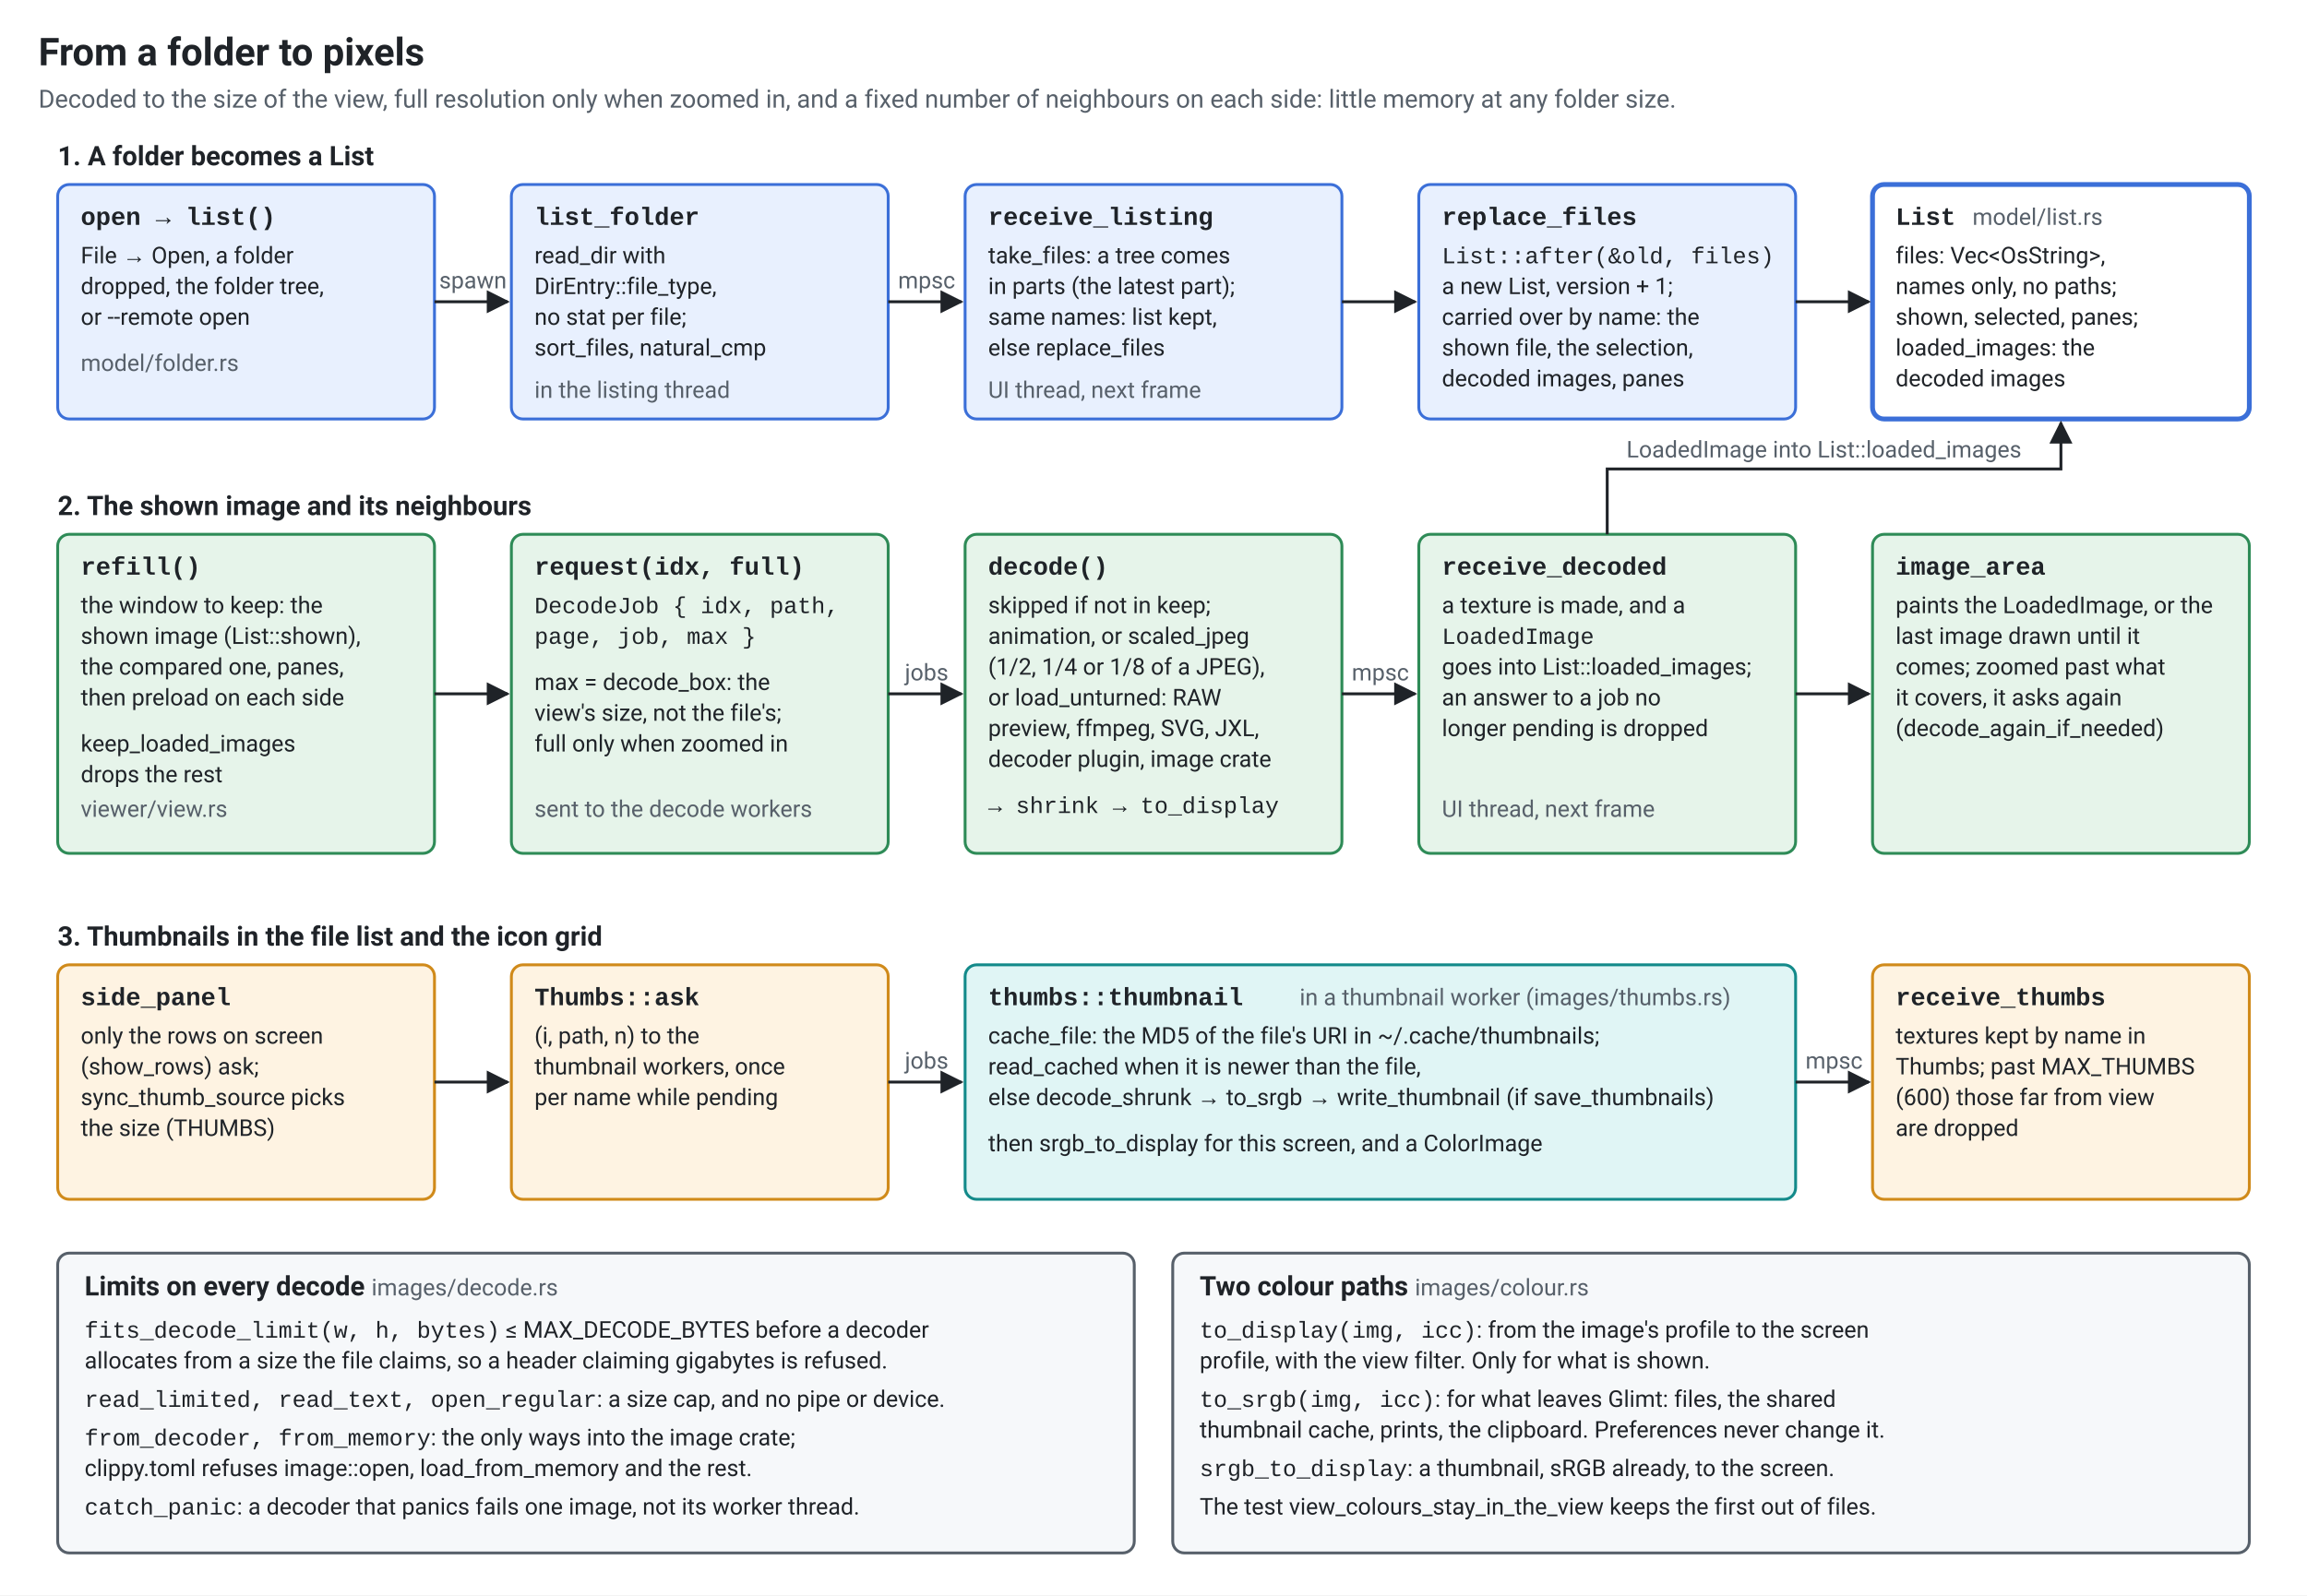
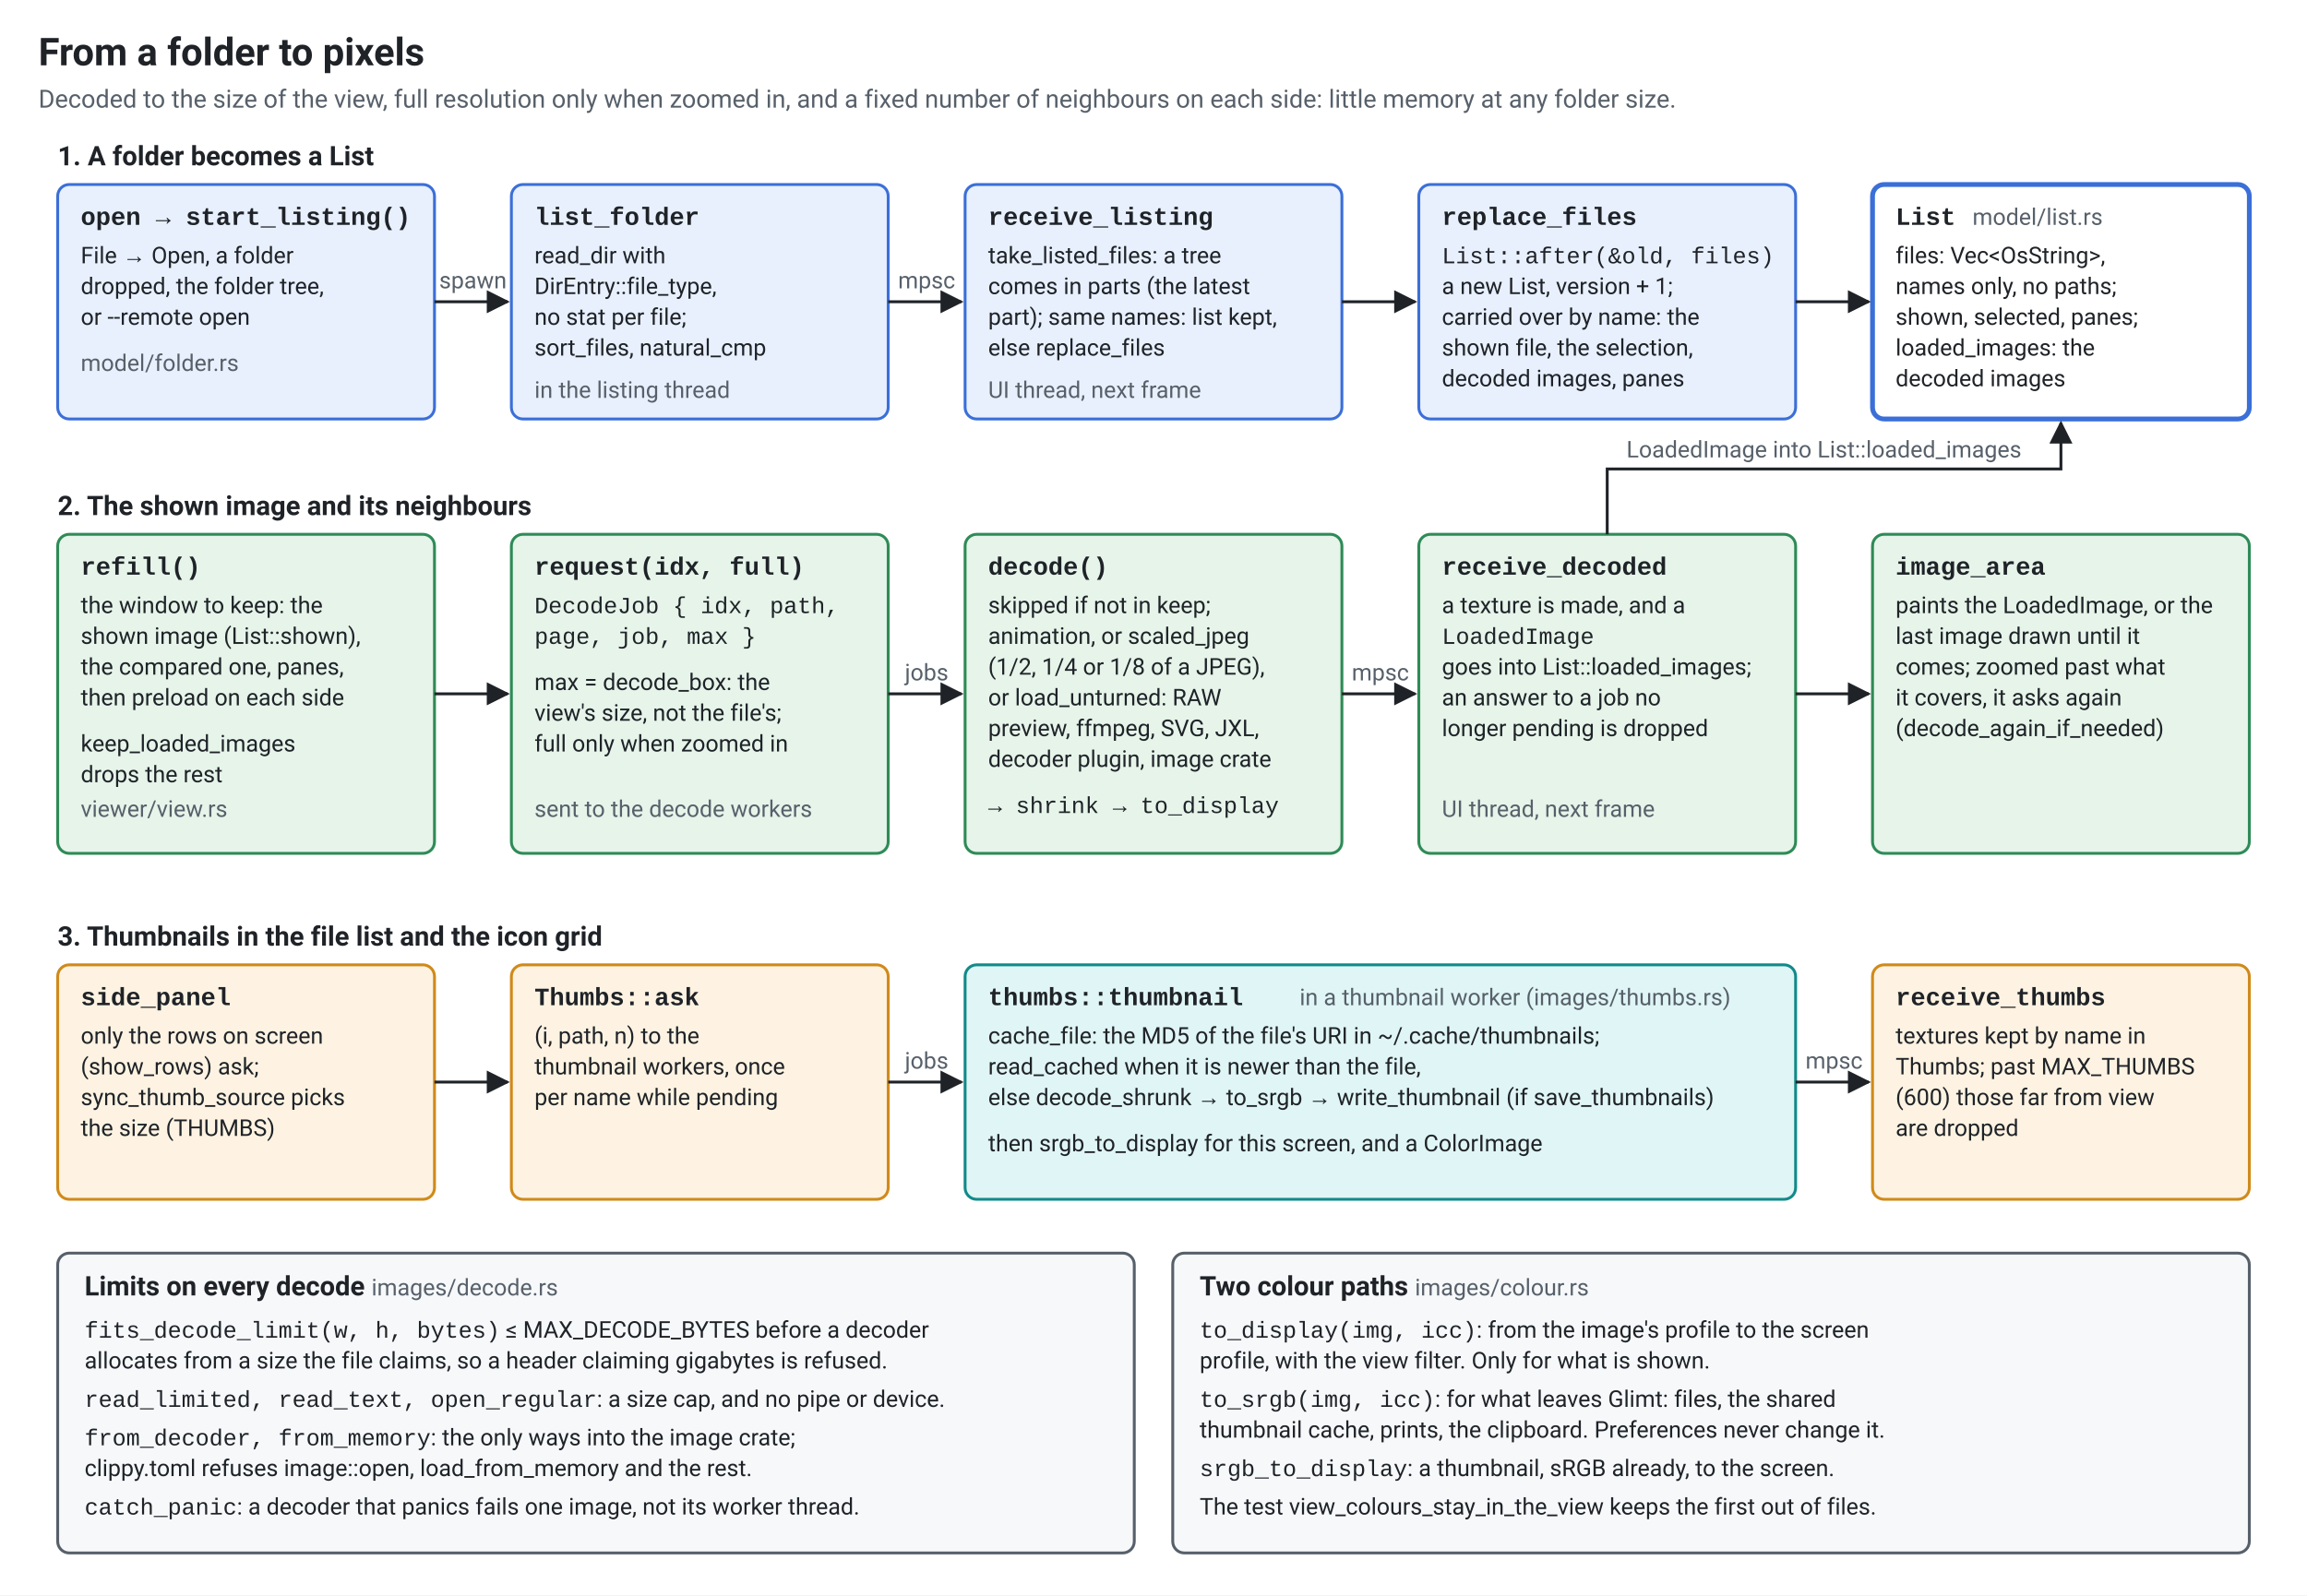
<svg xmlns="http://www.w3.org/2000/svg" viewBox="0 0 1200 830" width="1200" height="830" role="img" aria-label="From a folder to pixels in Glimt. A listing thread reads the folder without a stat per file; replace_files makes a new List and carries the shown file, selection and decoded images over by name. refill asks the decode workers for the shown image and its neighbours at the size of the view; decode shrinks and converts to the screen with to_display. Thumbnails come from the freedesktop cache or are made, converted with to_srgb for the cache. Every decode checks fits_decode_limit before it allocates.">
  <defs>
    <marker id="arrow" viewBox="0 0 10 10" refX="9" refY="5" markerWidth="8" markerHeight="8" orient="auto-start-reverse">
      <path d="M0,0 L10,5 L0,10 z" fill="#1f2328" />
    </marker>
  </defs>
  <rect x="0" y="0" width="1200" height="830" fill="#ffffff" />
  <g font-family="system-ui, -apple-system, 'Segoe UI', Roboto, 'Helvetica Neue', Arial, sans-serif" fill="#1f2328">
    <text x="20" y="34" font-size="20" font-weight="700">From a folder to pixels</text>
    <text x="20" y="56" font-size="13" fill="#57606a">Decoded to the size of the view, full resolution only when zoomed in, and a fixed number of neighbours on each side: little memory at any folder size.</text>
    <text x="30" y="86" font-size="14" font-weight="700">1. A folder becomes a List</text>
    <g font-size="12">
      <rect x="30" y="96" width="196" height="122" rx="6" fill="#e8f0fe" stroke="#3b6fd8" stroke-width="1.5" />
-       <text x="42" y="117" font-size="13" font-weight="700" font-family="ui-monospace, SFMono-Regular, Menlo, Consolas, 'Liberation Mono', monospace">open → list()</text>
+       <text x="42" y="117" font-size="13" font-weight="700" font-family="ui-monospace, SFMono-Regular, Menlo, Consolas, 'Liberation Mono', monospace">open → start_listing()</text>
      <text x="42" y="137">File → Open, a folder</text>
      <text x="42" y="153">dropped, the folder tree,</text>
      <text x="42" y="169">or --remote open</text>
      <text x="42" y="193" fill="#57606a">model/folder.rs</text>
      <rect x="266" y="96" width="196" height="122" rx="6" fill="#e8f0fe" stroke="#3b6fd8" stroke-width="1.5" />
      <text x="278" y="117" font-size="13" font-weight="700" font-family="ui-monospace, SFMono-Regular, Menlo, Consolas, 'Liberation Mono', monospace">list_folder</text>
      <text x="278" y="137">read_dir with</text>
      <text x="278" y="153">DirEntry::file_type,</text>
      <text x="278" y="169">no stat per file;</text>
      <text x="278" y="185">sort_files, natural_cmp</text>
      <text x="278" y="207" fill="#57606a">in the listing thread</text>
      <rect x="502" y="96" width="196" height="122" rx="6" fill="#e8f0fe" stroke="#3b6fd8" stroke-width="1.5" />
      <text x="514" y="117" font-size="13" font-weight="700" font-family="ui-monospace, SFMono-Regular, Menlo, Consolas, 'Liberation Mono', monospace">receive_listing</text>
-       <text x="514" y="137">take_files: a tree comes</text>
-       <text x="514" y="153">in parts (the latest part);</text>
-       <text x="514" y="169">same names: list kept,</text>
+       <text x="514" y="137">take_listed_files: a tree</text>
+       <text x="514" y="153">comes in parts (the latest</text>
+       <text x="514" y="169">part); same names: list kept,</text>
      <text x="514" y="185">else replace_files</text>
      <text x="514" y="207" fill="#57606a">UI thread, next frame</text>
      <rect x="738" y="96" width="196" height="122" rx="6" fill="#e8f0fe" stroke="#3b6fd8" stroke-width="1.5" />
      <text x="750" y="117" font-size="13" font-weight="700" font-family="ui-monospace, SFMono-Regular, Menlo, Consolas, 'Liberation Mono', monospace">replace_files</text>
      <text x="750" y="137" font-family="ui-monospace, SFMono-Regular, Menlo, Consolas, 'Liberation Mono', monospace">List::after(&amp;old, files)</text>
      <text x="750" y="153">a new List, version + 1;</text>
      <text x="750" y="169">carried over by name: the</text>
      <text x="750" y="185">shown file, the selection,</text>
      <text x="750" y="201">decoded images, panes</text>
      <rect x="974" y="96" width="196" height="122" rx="6" fill="#ffffff" stroke="#3b6fd8" stroke-width="2.5" />
      <text x="986" y="117" font-size="13" font-weight="700" font-family="ui-monospace, SFMono-Regular, Menlo, Consolas, 'Liberation Mono', monospace">List</text>
      <text x="1026" y="117" fill="#57606a">model/list.rs</text>
      <text x="986" y="137">files: Vec&lt;OsString&gt;,</text>
      <text x="986" y="153">names only, no paths;</text>
      <text x="986" y="169">shown, selected, panes;</text>
      <text x="986" y="185">loaded_images: the</text>
      <text x="986" y="201">decoded images</text>
    </g>
    <g font-size="12" fill="#57606a" text-anchor="middle">
      <line x1="226" y1="157" x2="264" y2="157" stroke="#1f2328" stroke-width="1.5" marker-end="url(#arrow)" />
      <text x="246" y="150">spawn</text>
      <line x1="462" y1="157" x2="500" y2="157" stroke="#1f2328" stroke-width="1.5" marker-end="url(#arrow)" />
      <text x="482" y="150">mpsc</text>
      <line x1="698" y1="157" x2="736" y2="157" stroke="#1f2328" stroke-width="1.5" marker-end="url(#arrow)" />
      <line x1="934" y1="157" x2="972" y2="157" stroke="#1f2328" stroke-width="1.5" marker-end="url(#arrow)" />
    </g>
    <text x="30" y="268" font-size="14" font-weight="700">2. The shown image and its neighbours</text>
    <g font-size="12">
      <rect x="30" y="278" width="196" height="166" rx="6" fill="#e6f4ea" stroke="#2e8b57" stroke-width="1.5" />
      <text x="42" y="299" font-size="13" font-weight="700" font-family="ui-monospace, SFMono-Regular, Menlo, Consolas, 'Liberation Mono', monospace">refill()</text>
      <text x="42" y="319">the window to keep: the</text>
      <text x="42" y="335">shown image (List::shown),</text>
      <text x="42" y="351">the compared one, panes,</text>
      <text x="42" y="367">then preload on each side</text>
      <text x="42" y="391">keep_loaded_images</text>
      <text x="42" y="407">drops the rest</text>
      <text x="42" y="425" fill="#57606a">viewer/view.rs</text>
      <rect x="266" y="278" width="196" height="166" rx="6" fill="#e6f4ea" stroke="#2e8b57" stroke-width="1.5" />
      <text x="278" y="299" font-size="13" font-weight="700" font-family="ui-monospace, SFMono-Regular, Menlo, Consolas, 'Liberation Mono', monospace">request(idx, full)</text>
      <text x="278" y="319" font-family="ui-monospace, SFMono-Regular, Menlo, Consolas, 'Liberation Mono', monospace">DecodeJob { idx, path,</text>
      <text x="278" y="335" font-family="ui-monospace, SFMono-Regular, Menlo, Consolas, 'Liberation Mono', monospace">  page, job, max }</text>
      <text x="278" y="359">max = decode_box: the</text>
      <text x="278" y="375">view's size, not the file's;</text>
      <text x="278" y="391">full only when zoomed in</text>
      <text x="278" y="425" fill="#57606a">sent to the decode workers</text>
      <rect x="502" y="278" width="196" height="166" rx="6" fill="#e6f4ea" stroke="#2e8b57" stroke-width="1.5" />
      <text x="514" y="299" font-size="13" font-weight="700" font-family="ui-monospace, SFMono-Regular, Menlo, Consolas, 'Liberation Mono', monospace">decode()</text>
      <text x="514" y="319">skipped if not in keep;</text>
      <text x="514" y="335">animation, or scaled_jpeg</text>
      <text x="514" y="351">(1/2, 1/4 or 1/8 of a JPEG),</text>
      <text x="514" y="367">or load_unturned: RAW</text>
      <text x="514" y="383">preview, ffmpeg, SVG, JXL,</text>
      <text x="514" y="399">decoder plugin, image crate</text>
      <text x="514" y="423" font-family="ui-monospace, SFMono-Regular, Menlo, Consolas, 'Liberation Mono', monospace">→ shrink → to_display</text>
      <rect x="738" y="278" width="196" height="166" rx="6" fill="#e6f4ea" stroke="#2e8b57" stroke-width="1.5" />
      <text x="750" y="299" font-size="13" font-weight="700" font-family="ui-monospace, SFMono-Regular, Menlo, Consolas, 'Liberation Mono', monospace">receive_decoded</text>
      <text x="750" y="319">a texture is made, and a</text>
      <text x="750" y="335" font-family="ui-monospace, SFMono-Regular, Menlo, Consolas, 'Liberation Mono', monospace">LoadedImage</text>
      <text x="750" y="351">goes into List::loaded_images;</text>
      <text x="750" y="367">an answer to a job no</text>
      <text x="750" y="383">longer pending is dropped</text>
      <text x="750" y="425" fill="#57606a">UI thread, next frame</text>
      <rect x="974" y="278" width="196" height="166" rx="6" fill="#e6f4ea" stroke="#2e8b57" stroke-width="1.5" />
      <text x="986" y="299" font-size="13" font-weight="700" font-family="ui-monospace, SFMono-Regular, Menlo, Consolas, 'Liberation Mono', monospace">image_area</text>
      <text x="986" y="319">paints the LoadedImage, or the</text>
      <text x="986" y="335">last image drawn until it</text>
      <text x="986" y="351">comes; zoomed past what</text>
      <text x="986" y="367">it covers, it asks again</text>
      <text x="986" y="383">(decode_again_if_needed)</text>
    </g>
    <g font-size="12" fill="#57606a" text-anchor="middle">
      <line x1="226" y1="361" x2="264" y2="361" stroke="#1f2328" stroke-width="1.5" marker-end="url(#arrow)" />
      <line x1="462" y1="361" x2="500" y2="361" stroke="#1f2328" stroke-width="1.5" marker-end="url(#arrow)" />
      <text x="482" y="354">jobs</text>
      <line x1="698" y1="361" x2="736" y2="361" stroke="#1f2328" stroke-width="1.5" marker-end="url(#arrow)" />
      <text x="718" y="354">mpsc</text>
      <line x1="934" y1="361" x2="972" y2="361" stroke="#1f2328" stroke-width="1.5" marker-end="url(#arrow)" />
    </g>
    <polyline points="836,278 836,244 1072,244 1072,220" fill="none" stroke="#1f2328" stroke-width="1.5" marker-end="url(#arrow)" />
    <text x="846" y="238" font-size="12" fill="#57606a">LoadedImage into List::loaded_images</text>
    <text x="30" y="492" font-size="14" font-weight="700">3. Thumbnails in the file list and the icon grid</text>
    <g font-size="12">
      <rect x="30" y="502" width="196" height="122" rx="6" fill="#fef3e2" stroke="#d08a1a" stroke-width="1.5" />
      <text x="42" y="523" font-size="13" font-weight="700" font-family="ui-monospace, SFMono-Regular, Menlo, Consolas, 'Liberation Mono', monospace">side_panel</text>
      <text x="42" y="543">only the rows on screen</text>
      <text x="42" y="559">(show_rows) ask;</text>
      <text x="42" y="575">sync_thumb_source picks</text>
      <text x="42" y="591">the size (THUMBS)</text>
      <rect x="266" y="502" width="196" height="122" rx="6" fill="#fef3e2" stroke="#d08a1a" stroke-width="1.5" />
      <text x="278" y="523" font-size="13" font-weight="700" font-family="ui-monospace, SFMono-Regular, Menlo, Consolas, 'Liberation Mono', monospace">Thumbs::ask</text>
      <text x="278" y="543">(i, path, n) to the</text>
      <text x="278" y="559">thumbnail workers, once</text>
      <text x="278" y="575">per name while pending</text>
      <rect x="502" y="502" width="432" height="122" rx="6" fill="#e0f5f5" stroke="#138a8a" stroke-width="1.5" />
      <text x="514" y="523" font-size="13" font-weight="700" font-family="ui-monospace, SFMono-Regular, Menlo, Consolas, 'Liberation Mono', monospace">thumbs::thumbnail</text>
      <text x="676" y="523" fill="#57606a">in a thumbnail worker (images/thumbs.rs)</text>
      <text x="514" y="543">cache_file: the MD5 of the file's URI in ~/.cache/thumbnails;</text>
      <text x="514" y="559">read_cached when it is newer than the file,</text>
      <text x="514" y="575">else decode_shrunk → to_srgb → write_thumbnail (if save_thumbnails)</text>
      <text x="514" y="599">then srgb_to_display for this screen, and a ColorImage</text>
      <rect x="974" y="502" width="196" height="122" rx="6" fill="#fef3e2" stroke="#d08a1a" stroke-width="1.5" />
      <text x="986" y="523" font-size="13" font-weight="700" font-family="ui-monospace, SFMono-Regular, Menlo, Consolas, 'Liberation Mono', monospace">receive_thumbs</text>
      <text x="986" y="543">textures kept by name in</text>
      <text x="986" y="559">Thumbs; past MAX_THUMBS</text>
      <text x="986" y="575">(600) those far from view</text>
      <text x="986" y="591">are dropped</text>
    </g>
    <g font-size="12" fill="#57606a" text-anchor="middle">
      <line x1="226" y1="563" x2="264" y2="563" stroke="#1f2328" stroke-width="1.5" marker-end="url(#arrow)" />
      <line x1="462" y1="563" x2="500" y2="563" stroke="#1f2328" stroke-width="1.5" marker-end="url(#arrow)" />
      <text x="482" y="556">jobs</text>
      <line x1="934" y1="563" x2="972" y2="563" stroke="#1f2328" stroke-width="1.5" marker-end="url(#arrow)" />
      <text x="954" y="556">mpsc</text>
    </g>
    <rect x="30" y="652" width="560" height="156" rx="6" fill="#f6f8fa" stroke="#57606a" stroke-width="1.5" />
    <text x="44" y="674" font-size="14" font-weight="700">Limits on every decode <tspan font-weight="400" font-size="12" fill="#57606a">images/decode.rs</tspan>
    </text>
    <g font-size="12">
      <text x="44" y="696">
        <tspan font-family="ui-monospace, SFMono-Regular, Menlo, Consolas, 'Liberation Mono', monospace">fits_decode_limit(w, h, bytes)</tspan> ≤ MAX_DECODE_BYTES before a decoder</text>
      <text x="44" y="712">allocates from a size the file claims, so a header claiming gigabytes is refused.</text>
      <text x="44" y="732">
        <tspan font-family="ui-monospace, SFMono-Regular, Menlo, Consolas, 'Liberation Mono', monospace">read_limited, read_text, open_regular</tspan>: a size cap, and no pipe or device.</text>
      <text x="44" y="752">
        <tspan font-family="ui-monospace, SFMono-Regular, Menlo, Consolas, 'Liberation Mono', monospace">from_decoder, from_memory</tspan>: the only ways into the image crate;</text>
      <text x="44" y="768">clippy.toml refuses image::open, load_from_memory and the rest.</text>
      <text x="44" y="788">
        <tspan font-family="ui-monospace, SFMono-Regular, Menlo, Consolas, 'Liberation Mono', monospace">catch_panic</tspan>: a decoder that panics fails one image, not its worker thread.</text>
    </g>
    <rect x="610" y="652" width="560" height="156" rx="6" fill="#f6f8fa" stroke="#57606a" stroke-width="1.5" />
    <text x="624" y="674" font-size="14" font-weight="700">Two colour paths <tspan font-weight="400" font-size="12" fill="#57606a">images/colour.rs</tspan>
    </text>
    <g font-size="12">
      <text x="624" y="696">
        <tspan font-family="ui-monospace, SFMono-Regular, Menlo, Consolas, 'Liberation Mono', monospace">to_display(img, icc)</tspan>: from the image's profile to the screen</text>
      <text x="624" y="712">profile, with the view filter. Only for what is shown.</text>
      <text x="624" y="732">
        <tspan font-family="ui-monospace, SFMono-Regular, Menlo, Consolas, 'Liberation Mono', monospace">to_srgb(img, icc)</tspan>: for what leaves Glimt: files, the shared</text>
      <text x="624" y="748">thumbnail cache, prints, the clipboard. Preferences never change it.</text>
      <text x="624" y="768">
        <tspan font-family="ui-monospace, SFMono-Regular, Menlo, Consolas, 'Liberation Mono', monospace">srgb_to_display</tspan>: a thumbnail, sRGB already, to the screen.</text>
      <text x="624" y="788">The test view_colours_stay_in_the_view keeps the first out of files.</text>
    </g>
  </g>
</svg>
